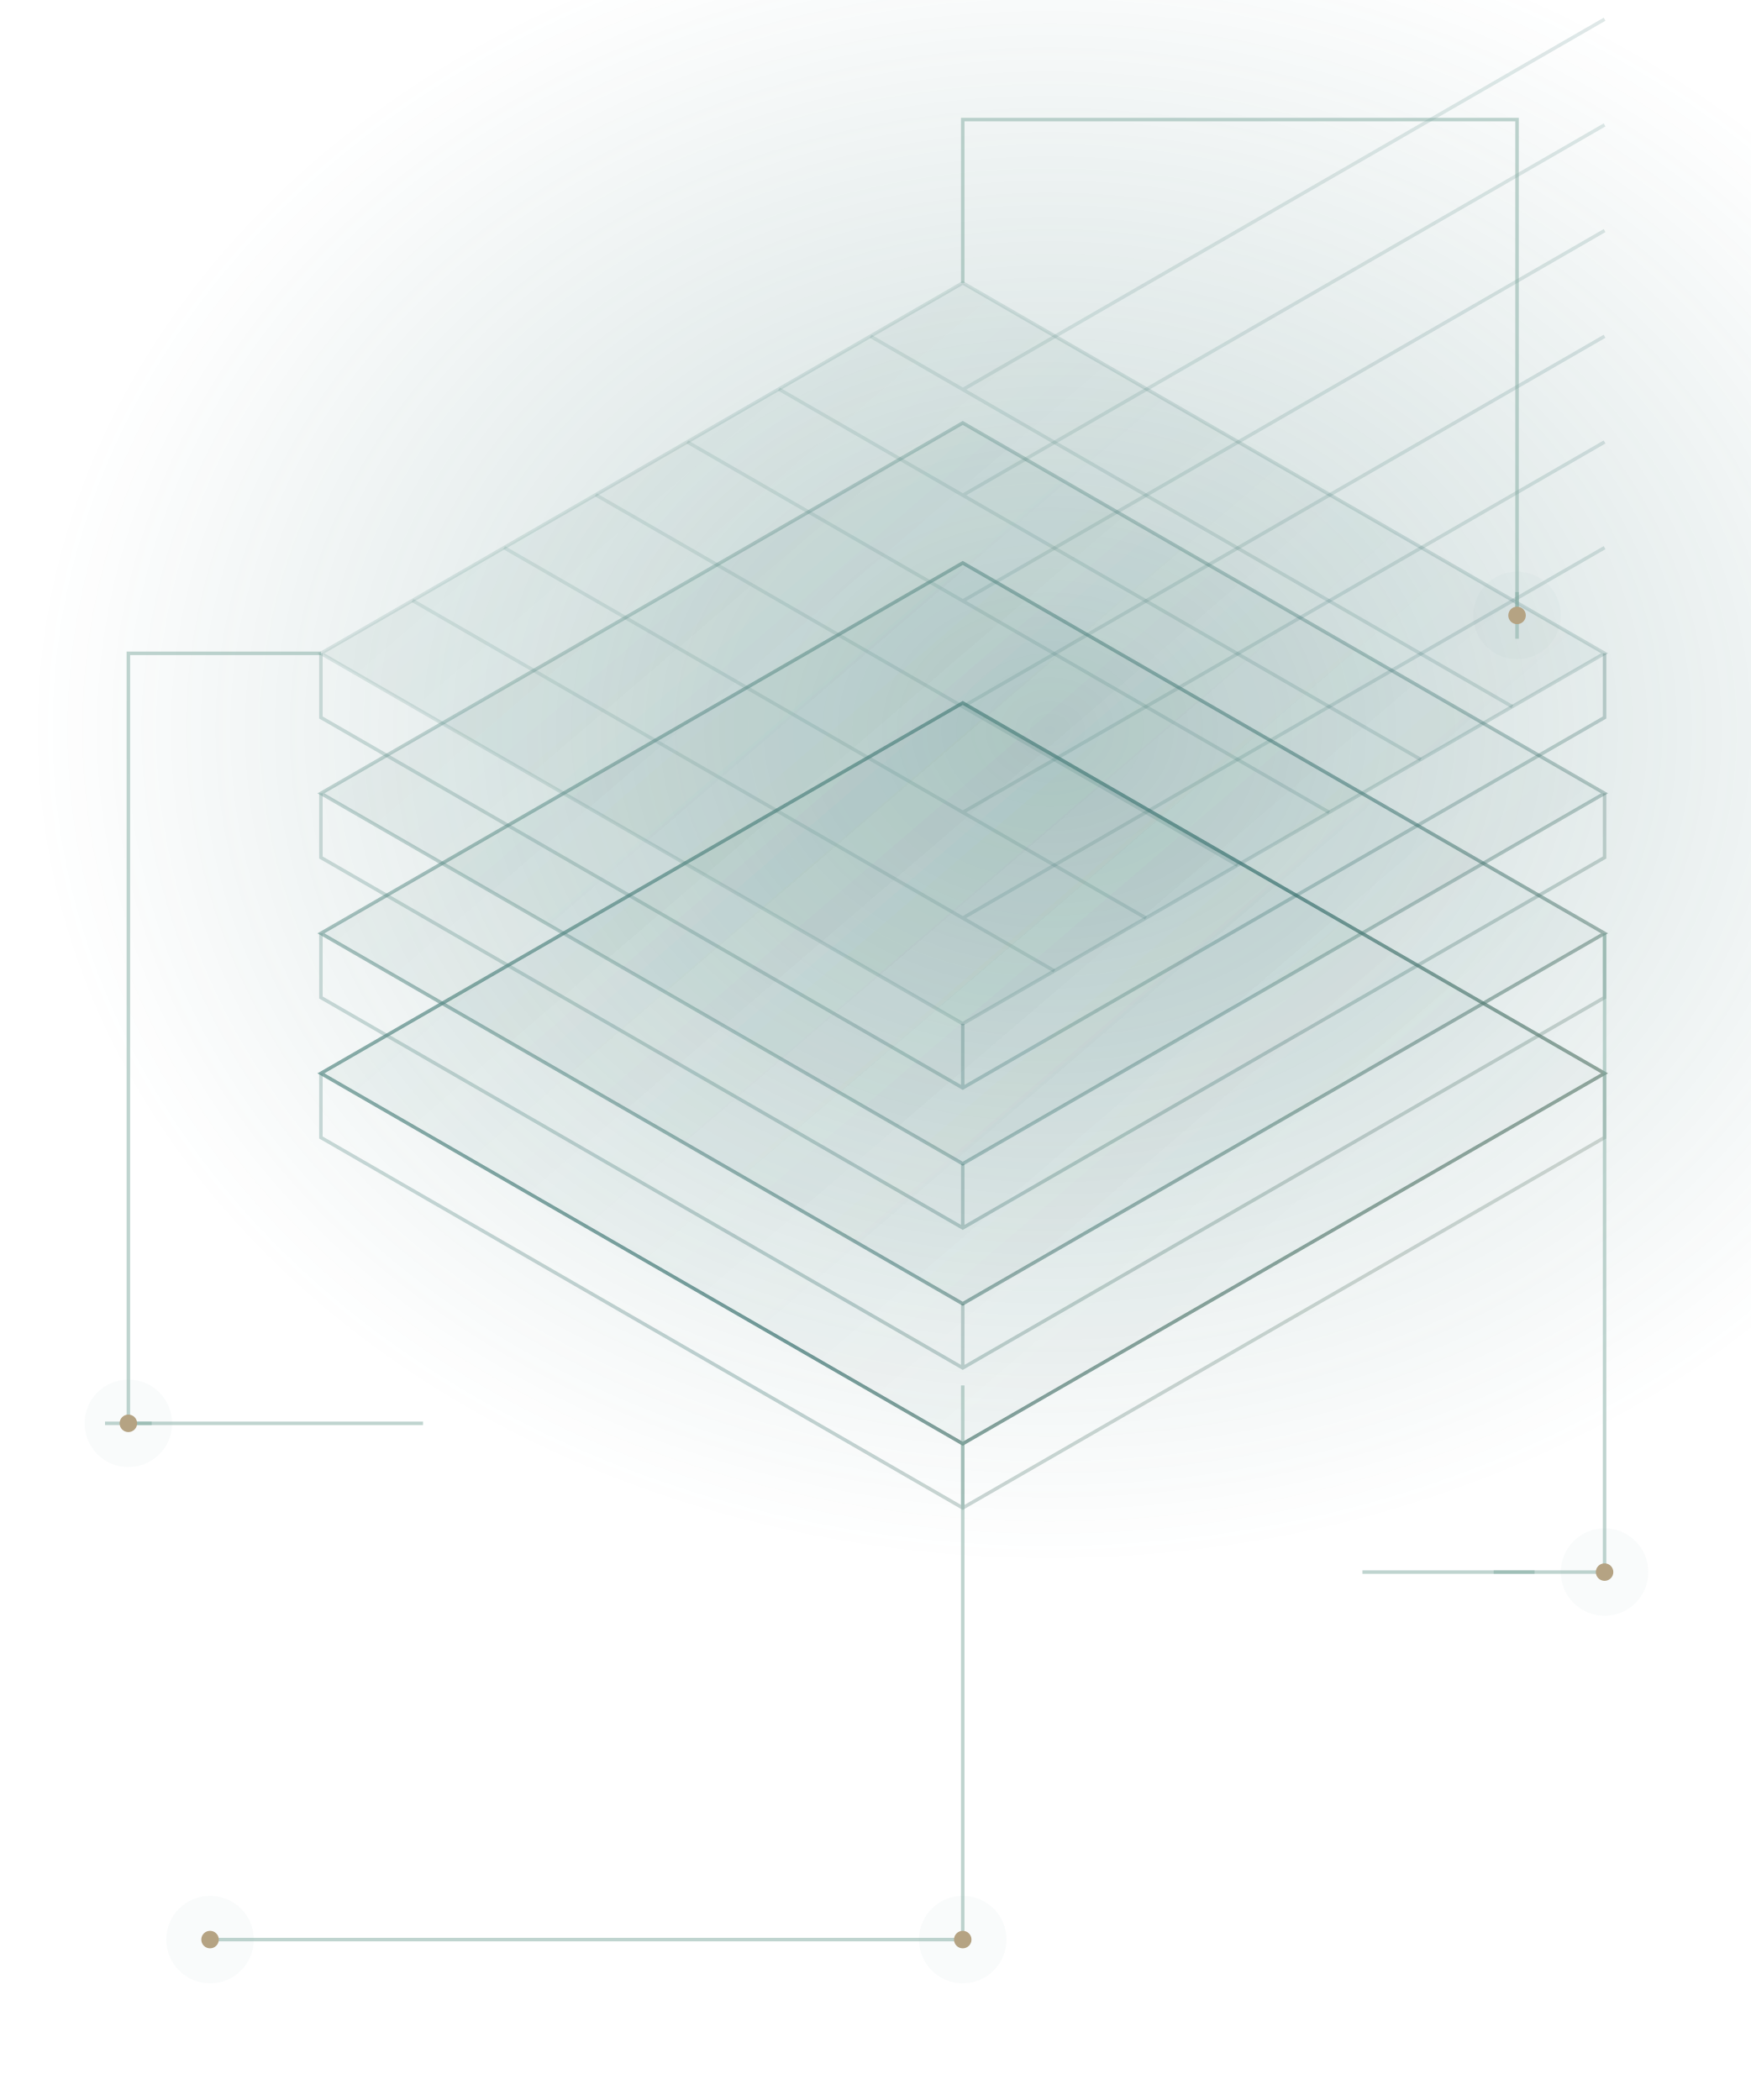
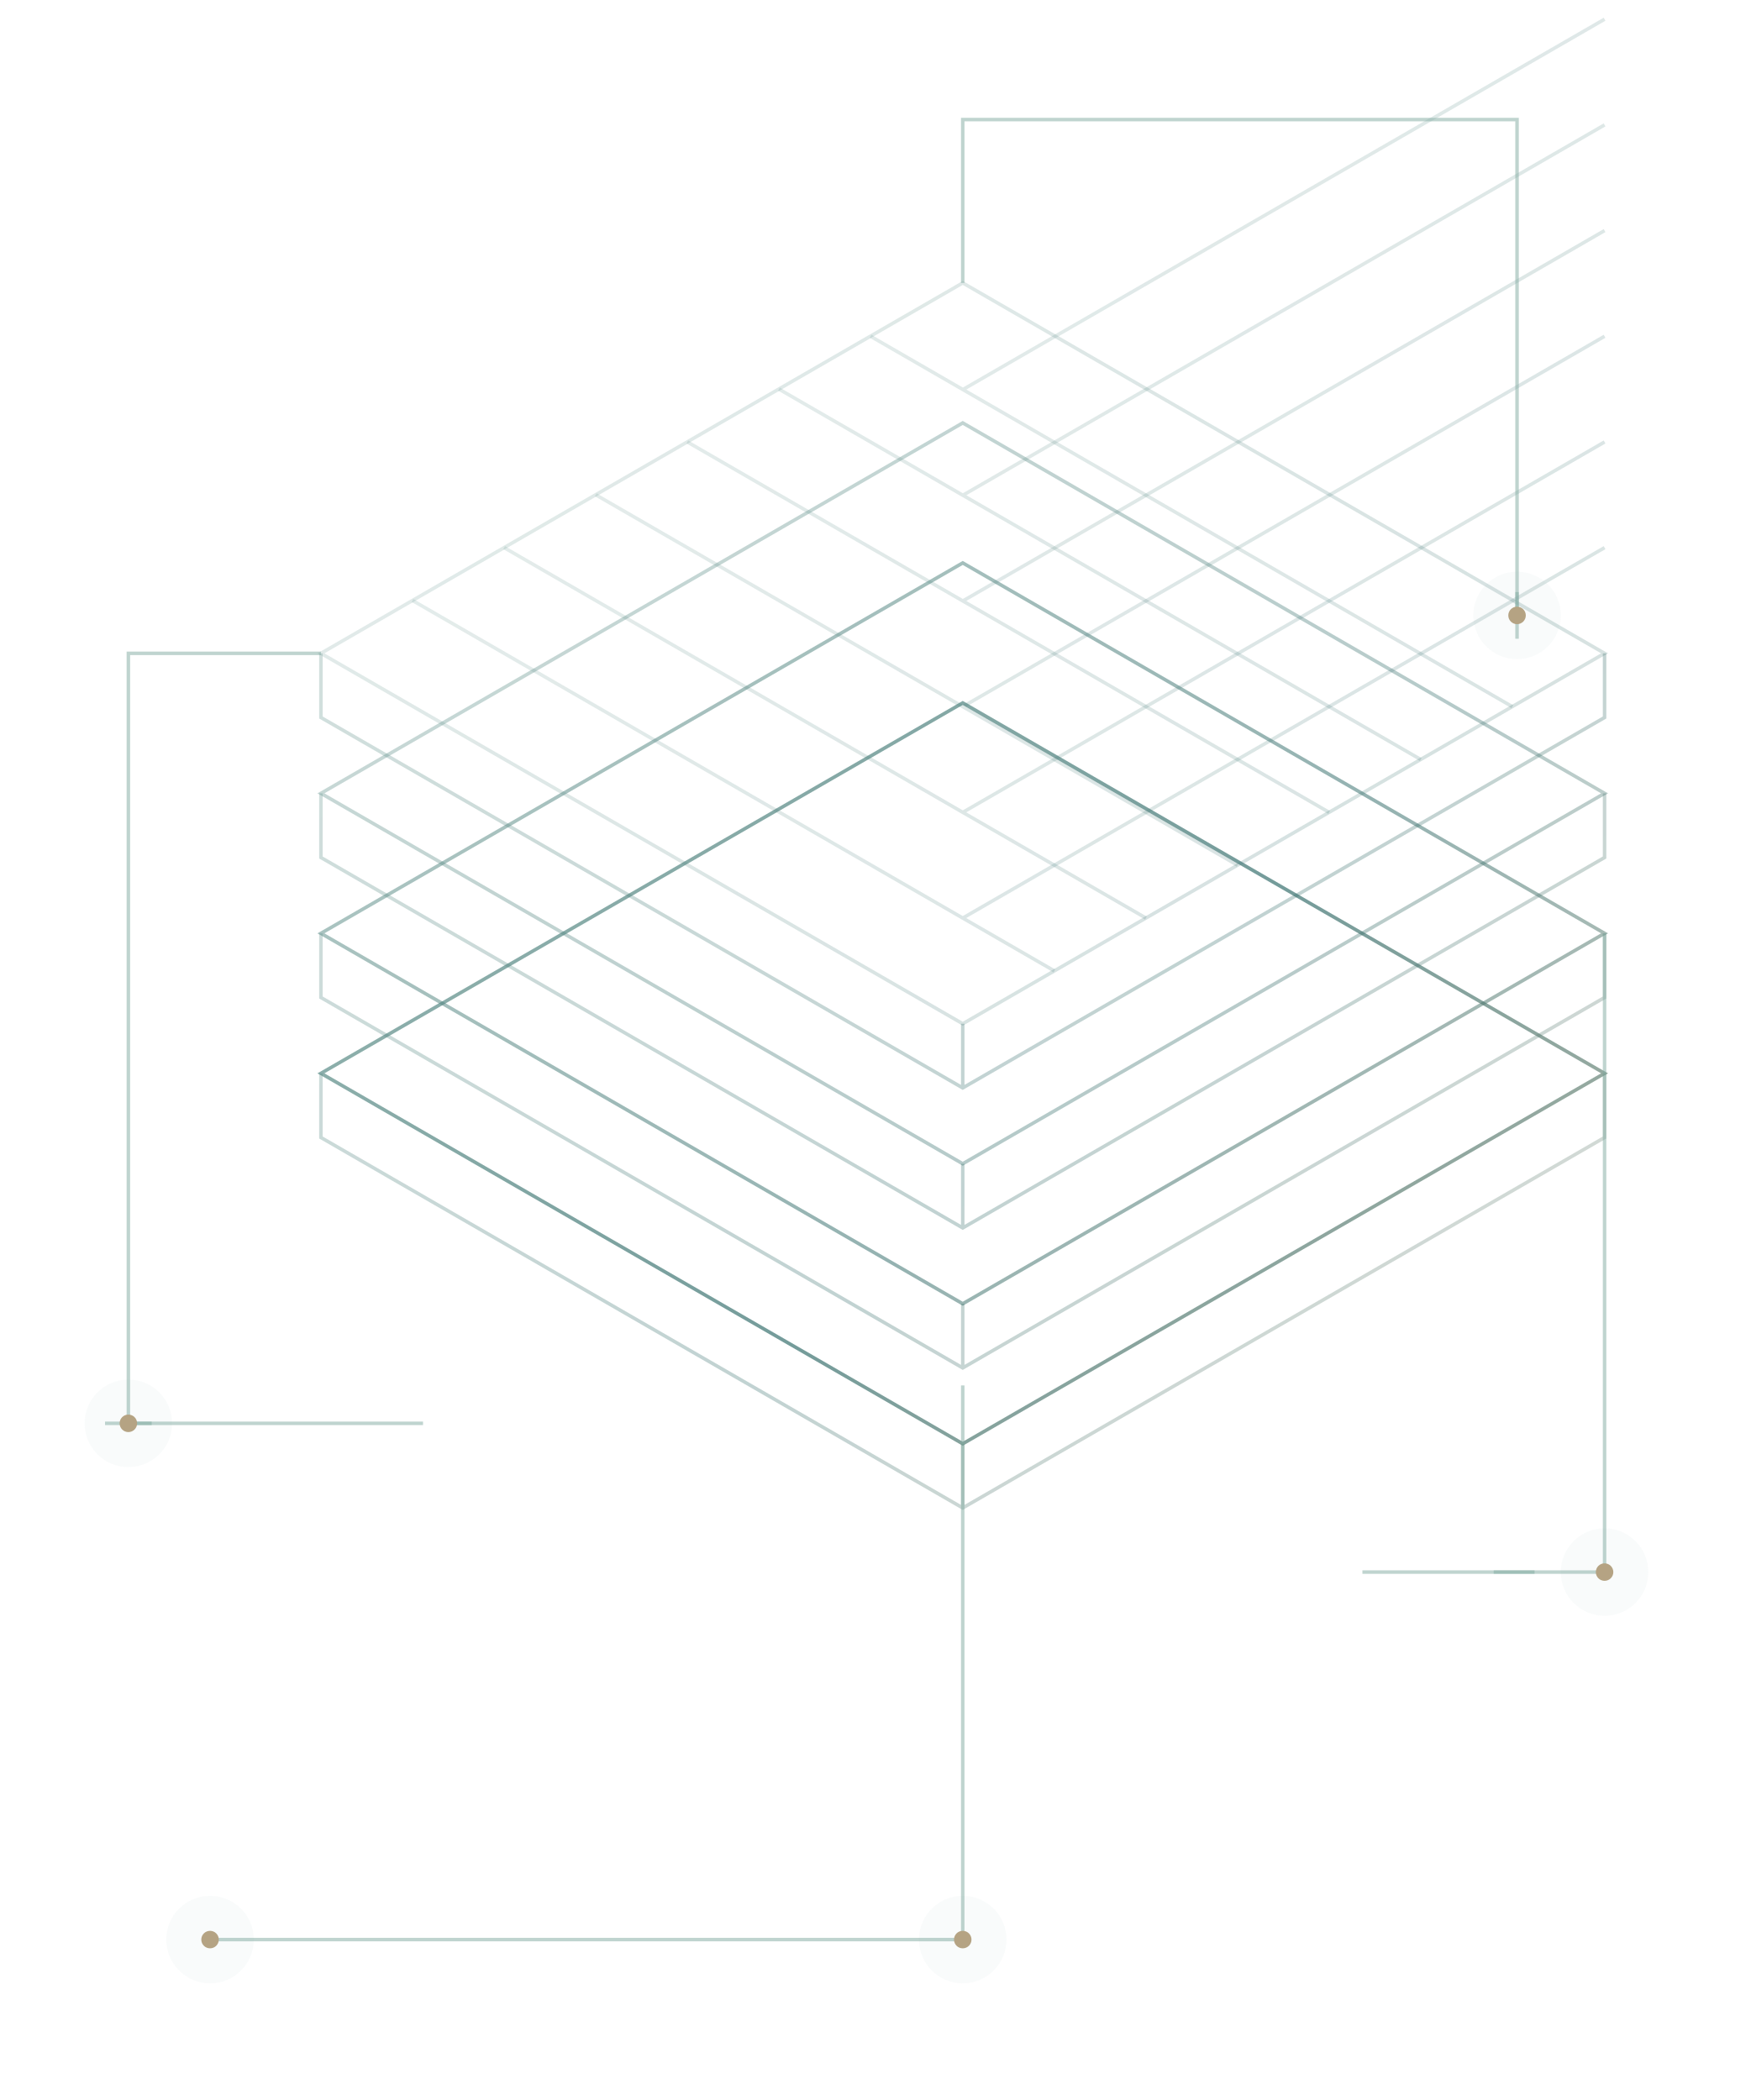
<svg xmlns="http://www.w3.org/2000/svg" width="600" height="720" viewBox="0 0 600 720" fill="none" role="img" aria-labelledby="title desc">
  <defs>
-     <radialGradient id="halo">
-       <stop stop-color="#326C6A" stop-opacity=".27" />
-       <stop offset="1" stop-color="#326C6A" stop-opacity="0" />
-     </radialGradient>
    <linearGradient id="metal" x1="40" y1="120" x2="550" y2="660" gradientUnits="userSpaceOnUse">
      <stop stop-color="#80AAA1" />
      <stop offset=".55" stop-color="#326C6A" />
      <stop offset="1" stop-color="#B5A383" />
    </linearGradient>
-     <linearGradient id="glass" x1="80" y1="150" x2="440" y2="570" gradientUnits="userSpaceOnUse">
-       <stop stop-color="#80AAA1" stop-opacity=".12" />
-       <stop offset="1" stop-color="#326C6A" stop-opacity=".02" />
-     </linearGradient>
  </defs>
-   <ellipse cx="360" cy="250" rx="350" ry="290" fill="url(#halo)" />
  <g stroke="url(#metal)" stroke-width="1.2">
-     <path d="M110 224L330 97L550 224L330 351Z" fill="url(#glass)" stroke-opacity="0.2" />
+     <path d="M110 224L330 97L550 224L330 351Z" fill="none" stroke-opacity="0.2" />
    <path d="M110 224v22l220 127 220-127v-22m-220 127v22" stroke-opacity=".3" />
-     <path d="M110 272L330 145L550 272L330 399Z" fill="url(#glass)" stroke-opacity="0.36" />
+     <path d="M110 272L330 145L550 272L330 399Z" fill="none" stroke-opacity="0.36" />
    <path d="M110 272v22l220 127 220-127v-22m-220 127v22" stroke-opacity=".3" />
-     <path d="M110 320L330 193L550 320L330 447Z" fill="url(#glass)" stroke-opacity="0.52" />
+     <path d="M110 320L330 193L550 320L330 447Z" fill="none" stroke-opacity="0.52" />
    <path d="M110 320v22l220 127 220-127v-22m-220 127v22" stroke-opacity=".3" />
-     <path d="M110 368L330 241L550 368L330 495Z" fill="url(#glass)" stroke-opacity="0.68" />
+     <path d="M110 368L330 241L550 368L330 495Z" fill="none" stroke-opacity="0.68" />
    <path d="M110 368v22l220 127 220-127v-22m-220 127v22" stroke-opacity=".3" />
    <path d="M141.4 205.882l220 127m188.6 -145.118l-220 127" stroke-opacity=".18" />
    <path d="M172.8 187.764l220 127m157.2 -163.236l-220 127" stroke-opacity=".18" />
    <path d="M204.2 169.647l220 127m125.8 -181.353l-220 127" stroke-opacity=".18" />
    <path d="M235.6 151.529l220 127m94.4 -199.471l-220 127" stroke-opacity=".18" />
    <path d="M267 133.411l220 127m63 -217.589l-220 127" stroke-opacity=".18" />
    <path d="M298.4 115.293l220 127m31.6 -235.707l-220 127" stroke-opacity=".18" />
  </g>
  <g stroke="#80AAA1" stroke-opacity=".5" stroke-width="1.2">
    <path d="M330 97V41h190v170M110 224H44v264h101M550 320v219h-83M330 475v190H72" />
    <path d="M36 488h16m460 51h14m-6-336v16" />
  </g>
  <circle cx="520" cy="211" r="15" fill="#80AAA1" fill-opacity=".05" />
  <circle cx="520" cy="211" r="3" fill="#B5A383" />
  <circle cx="44" cy="488" r="15" fill="#80AAA1" fill-opacity=".05" />
  <circle cx="44" cy="488" r="3" fill="#B5A383" />
  <circle cx="550" cy="539" r="15" fill="#80AAA1" fill-opacity=".05" />
  <circle cx="550" cy="539" r="3" fill="#B5A383" />
  <circle cx="330" cy="665" r="15" fill="#80AAA1" fill-opacity=".05" />
  <circle cx="330" cy="665" r="3" fill="#B5A383" />
  <circle cx="72" cy="665" r="15" fill="#80AAA1" fill-opacity=".05" />
  <circle cx="72" cy="665" r="3" fill="#B5A383" />
</svg>
